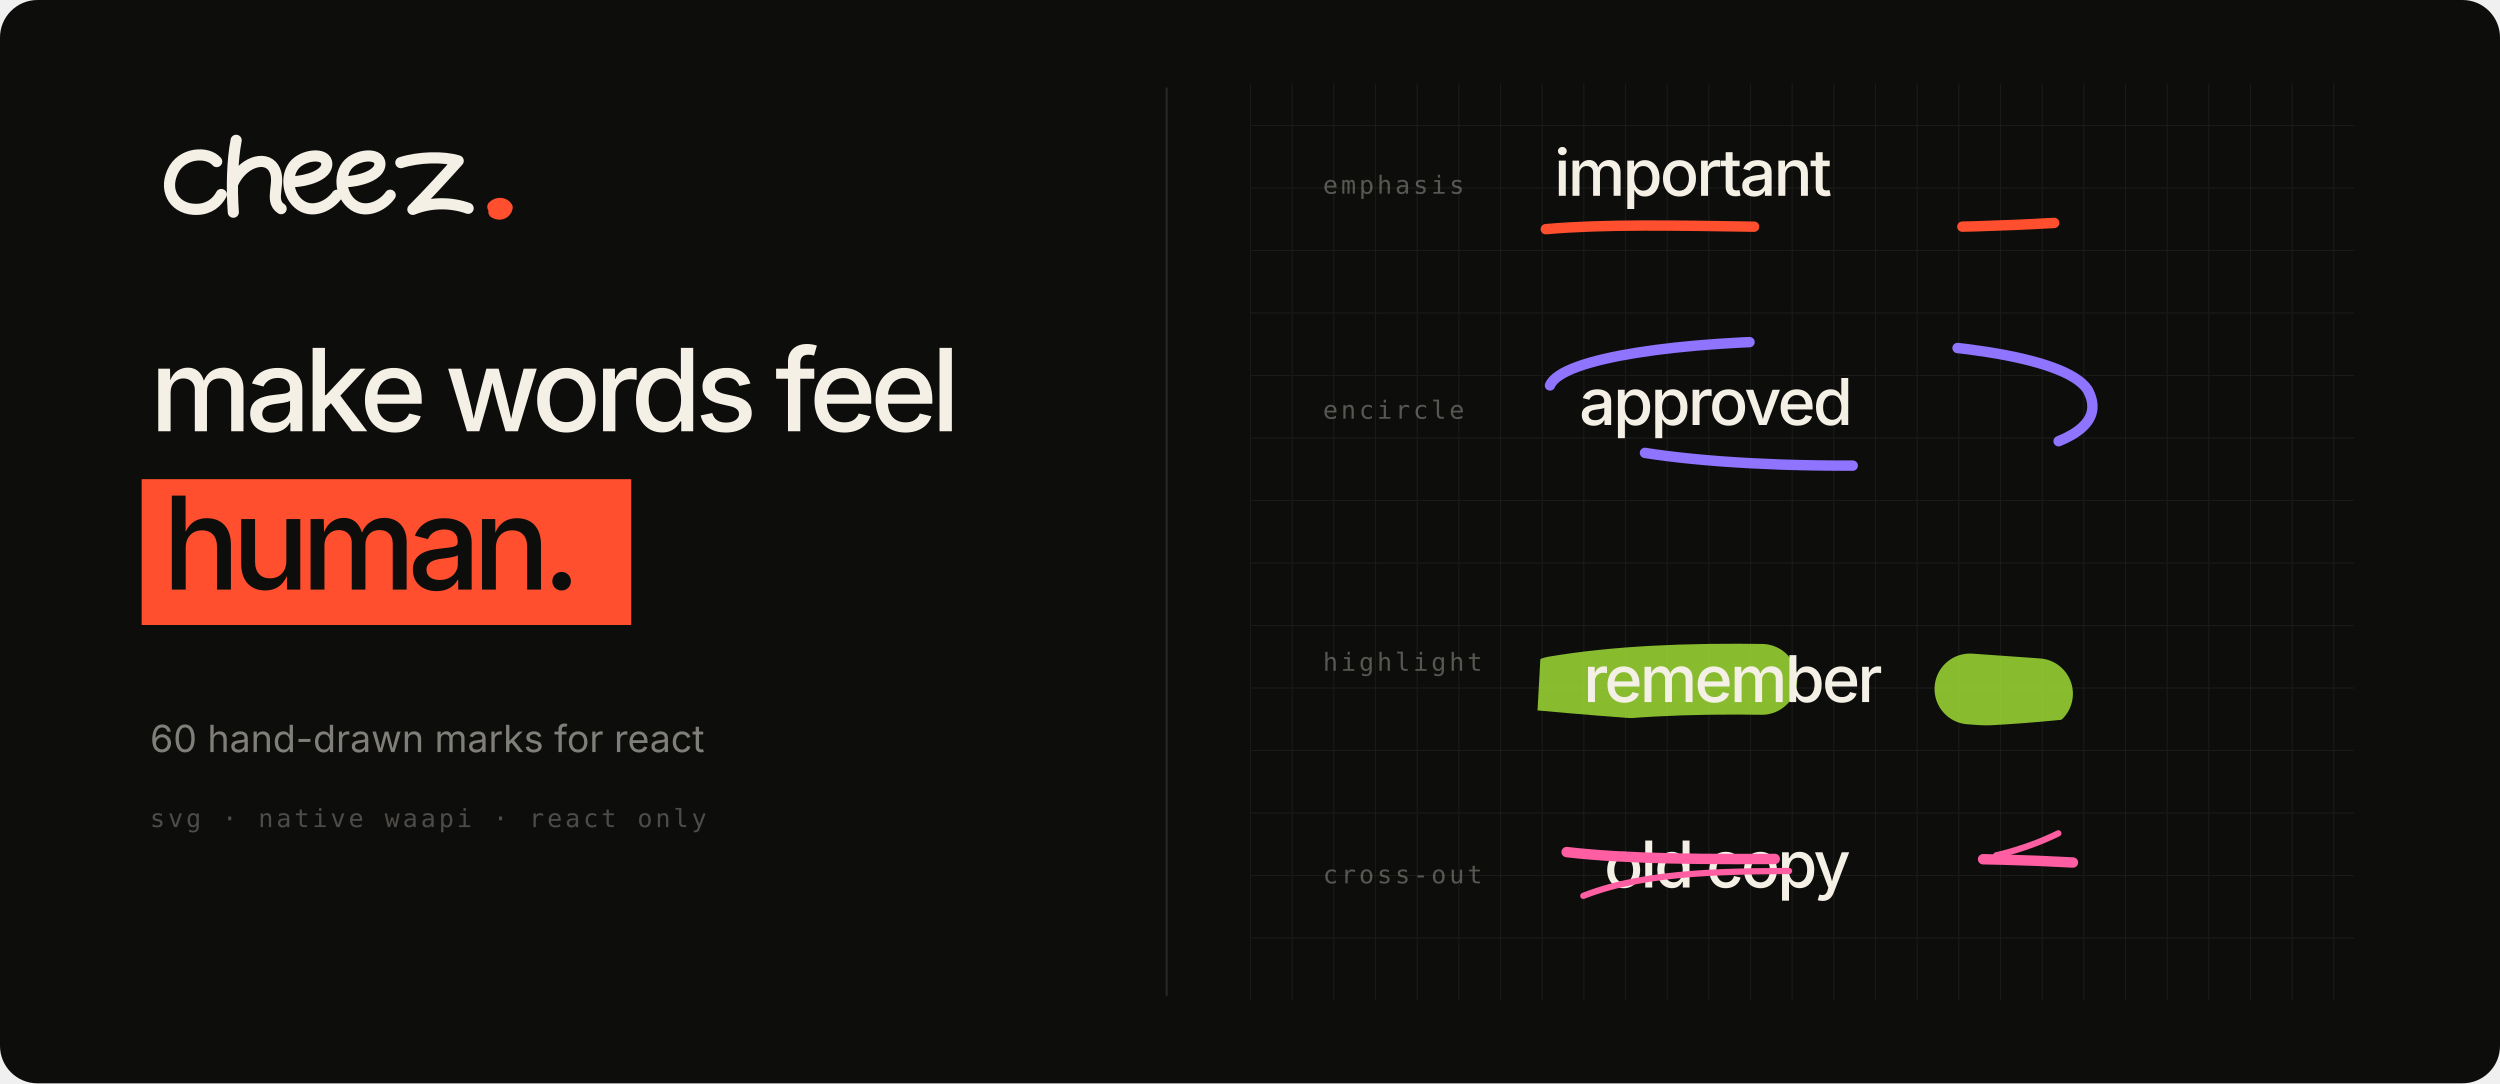
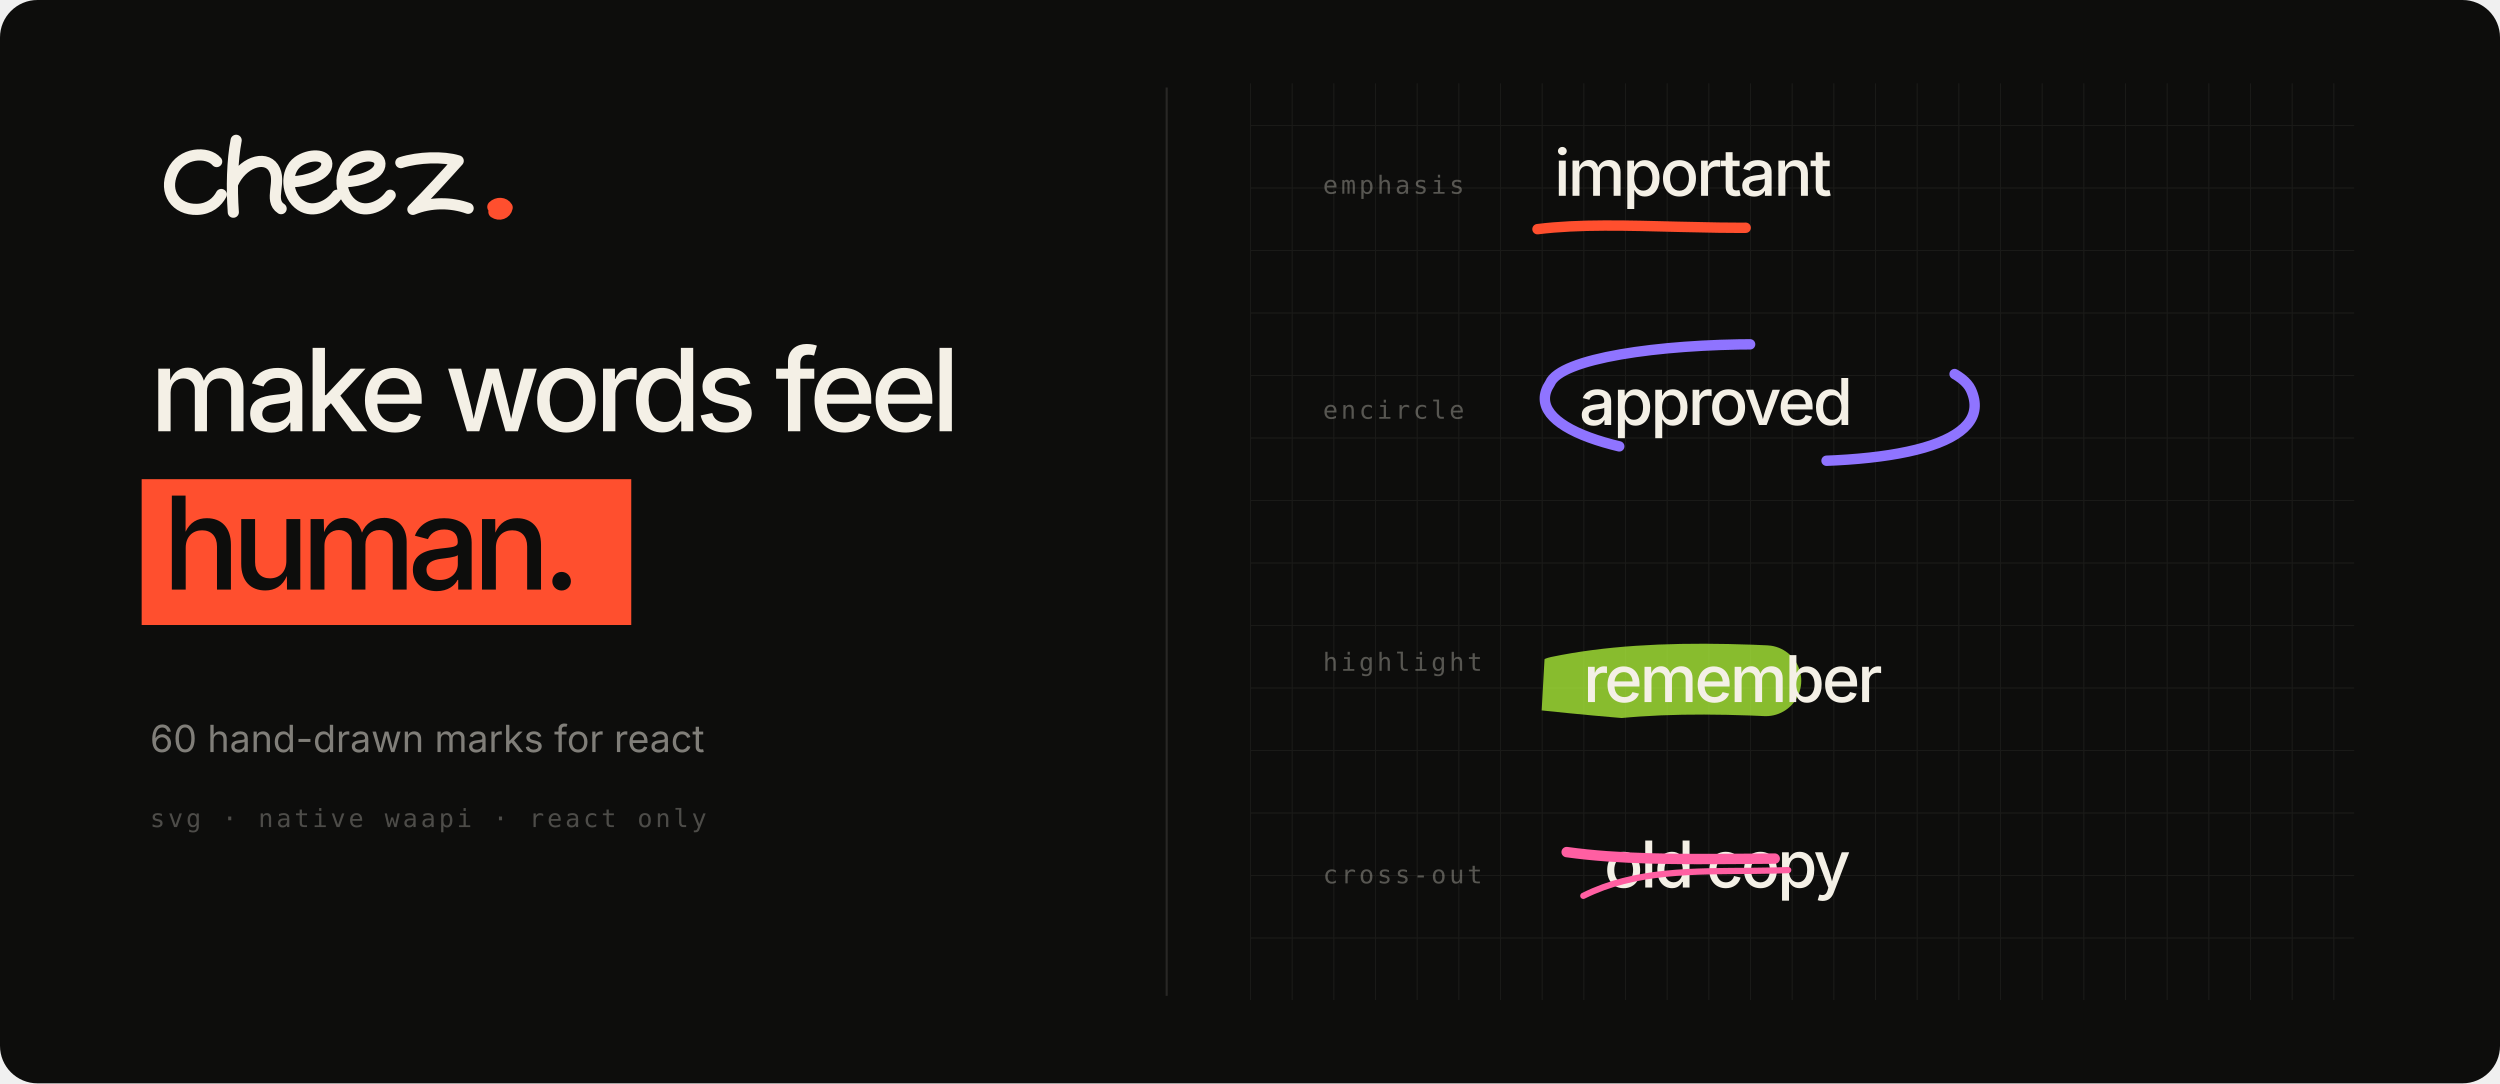
<svg xmlns="http://www.w3.org/2000/svg" viewBox="0 0 1200 520" role="img" aria-labelledby="title description">
  <defs>
    <pattern id="grid" width="20" height="30" patternUnits="userSpaceOnUse">
      <path d="M20 0H0V30" fill="none" stroke="#f4f0e6" stroke-opacity="0.06" />
    </pattern>
    <mask id="highlight-reveal">
      <rect width="1200" height="520" fill="#000" />
-       <path class="animated highlight-reveal" d="M746 332C805 322 883 326 978 333" fill="none" stroke="#fff" stroke-width="34" stroke-linecap="round" pathLength="100">
+       <path class="animated highlight-reveal" d="M748 332C796 322 856 326 930 333" fill="none" stroke="#fff" stroke-width="34" stroke-linecap="round" pathLength="100">
        <animate attributeName="stroke-dashoffset" values="100;100;0;0;100" keyTimes="0;.34;.49;.9;1" dur="6s" repeatCount="indefinite" />
      </path>
-       <path class="reduced" d="M746 332C805 322 883 326 978 333" fill="none" stroke="#fff" stroke-width="34" stroke-linecap="round" />
+       <path class="reduced" d="M748 332C796 322 856 326 930 333" fill="none" stroke="#fff" stroke-width="34" stroke-linecap="round" />
    </mask>
    <style>
      .label { font: 12px ui-monospace, SFMono-Regular, Menlo, monospace; letter-spacing: .12em; text-transform: uppercase; }
      .sample { font: 500 31px Inter, ui-sans-serif, system-ui, sans-serif; letter-spacing: -.04em; }
      .animated { stroke-dasharray: 100; stroke-linecap: round; stroke-linejoin: round; }
      .reduced { display: none; }
      @media (prefers-reduced-motion: reduce) {
        .animated { display: none; }
        .reduced { display: block; }
      }
    </style>
  </defs>
  <rect width="1200" height="520" rx="18" fill="#0d0d0c" />
  <path d="M560 42V478" stroke="#f4f0e6" stroke-opacity="0.12" />
  <g transform="translate(70 58) scale(1.7)" fill="none" stroke-linecap="round" stroke-linejoin="round">
    <path d="M20 11.5C17.5 8.5 10 8.8 7.5 14.5C5 20.2 8.5 25.2 14.5 25C18 24.9 20.2 22.9 21.3 20.8M25.5 5.5C24.4 11.2 24.2 18.8 24.7 25.8M24.5 17.8C27.1 11.8 33.6 9.6 36 13.2C38.6 17.1 34.5 22.4 38.2 24.8M41.2 17.2C45.5 17.1 51.2 15.3 51.1 12.1C51 9.3 46.1 9.3 43 11.5C39.2 14.2 39.6 21.2 43.8 23.9C47.3 26.2 51.9 24 54 21M56.2 17.2C60.5 17.1 66.2 15.3 66.1 12.1C66 9.3 61.1 9.3 58 11.5C54.2 14.2 54.6 21.2 58.8 23.9C62.3 26.2 66.9 24 69 21M72 11.8C77 10.2 84 10 88.2 11.3C84.8 15.1 79.7 20.7 75.4 25C80.5 22.9 86.3 23 91 24.7" stroke="#f4f0e6" stroke-width="3.15" />
    <path d="M98.2 24.3C99.3 23.2 101.1 23.3 101.8 24.5C101.5 26 99.8 26.6 98.5 25.7" stroke="#ff4f2e" stroke-width="3.6" />
  </g>
  <text x="72" y="207" fill="#f4f0e6" font-family="Inter, ui-sans-serif, system-ui, sans-serif" font-size="55" font-weight="520" letter-spacing="-3">make words feel</text>
  <rect x="68" y="230" width="235" height="70" fill="#ff4f2e" />
  <text x="78" y="283" fill="#0d0d0c" font-family="Inter, ui-sans-serif, system-ui, sans-serif" font-size="62" font-weight="520" letter-spacing="-4">human.</text>
  <text x="72" y="361" fill="#f4f0e6" fill-opacity="0.5" font-family="Inter, ui-sans-serif, system-ui, sans-serif" font-size="18">60 hand-drawn marks for react</text>
  <text x="72" y="397" fill="#f4f0e6" fill-opacity="0.28" class="label">svg · native waapi · react only</text>
  <rect x="600" y="40" width="530" height="440" fill="url(#grid)" />
  <g>
    <text x="635" y="93" fill="#f4f0e6" fill-opacity="0.32" class="label">emphasis</text>
    <text x="746" y="94" fill="#f4f0e6" class="sample">important</text>
-     <path class="animated" d="M742 110C798 105 882 113 986 107" fill="none" stroke="#ff4f2e" stroke-width="5" pathLength="100">
+     <path class="animated" d="M738 110C778 105 830 113 886 107" fill="none" stroke="#ff4f2e" stroke-width="5" pathLength="100">
      <animate attributeName="stroke-dashoffset" values="100;100;0;0;100" keyTimes="0;.04;.17;.9;1" dur="6s" repeatCount="indefinite" />
    </path>
-     <path class="reduced" d="M742 110C798 105 882 113 986 107" fill="none" stroke="#ff4f2e" stroke-width="5" stroke-linecap="round" />
+     <path class="reduced" d="M738 110C778 105 830 113 886 107" fill="none" stroke="#ff4f2e" stroke-width="5" stroke-linecap="round" />
  </g>
  <g>
    <text x="635" y="201" fill="#f4f0e6" fill-opacity="0.32" class="label">encircle</text>
    <text x="758" y="204" fill="#f4f0e6" class="sample">approved</text>
-     <path class="animated" d="M744 185C755 158 980 154 1002 187C1018 216 951 226 855 223C772 220 726 207 744 185Z" fill="none" stroke="#8f74ff" stroke-width="5" pathLength="100">
+     <path class="animated" d="M744 184C754 160 932 157 946 187C958 213 910 224 838 221C777 220 730 205 744 184Z" fill="none" stroke="#8f74ff" stroke-width="5" pathLength="100">
      <animate attributeName="stroke-dashoffset" values="100;100;0;0;100" keyTimes="0;.18;.34;.9;1" dur="6s" repeatCount="indefinite" />
    </path>
-     <path class="reduced" d="M744 185C755 158 980 154 1002 187C1018 216 951 226 855 223C772 220 726 207 744 185Z" fill="none" stroke="#8f74ff" stroke-width="5" stroke-linecap="round" />
+     <path class="reduced" d="M744 184C754 160 932 157 946 187C958 213 910 224 838 221C777 220 730 205 744 184Z" fill="none" stroke="#8f74ff" stroke-width="5" stroke-linecap="round" />
  </g>
  <g>
    <text x="635" y="322" fill="#f4f0e6" fill-opacity="0.32" class="label">highlight</text>
-     <path d="M740 305C802 294 915 299 1000 310L994 345C913 354 814 348 738 341Z" fill="#b7ff3c" fill-opacity="0.72" mask="url(#highlight-reveal)" />
+     <path d="M742 305C790 295 870 299 948 310L944 345C874 352 806 348 740 341Z" fill="#b7ff3c" fill-opacity="0.72" mask="url(#highlight-reveal)" />
    <text x="760" y="337" fill="#f4f0e6" class="sample">remember</text>
  </g>
  <g>
    <text x="635" y="424" fill="#f4f0e6" fill-opacity="0.32" class="label">cross-out</text>
    <text x="770" y="426" fill="#f4f0e6" class="sample">old copy</text>
-     <path class="animated" d="M752 409C812 416 905 409 995 414" fill="none" stroke="#ff5fa2" stroke-width="5" pathLength="100">
+     <path class="animated" d="M752 409C802 416 866 409 935 414" fill="none" stroke="#ff5fa2" stroke-width="5" pathLength="100">
      <animate attributeName="stroke-dashoffset" values="100;100;0;0;100" keyTimes="0;.5;.63;.9;1" dur="6s" repeatCount="indefinite" />
    </path>
-     <path class="animated" d="M760 430C824 405 921 433 988 400" fill="none" stroke="#ff5fa2" stroke-width="3" pathLength="100">
+     <path class="animated" d="M760 430C810 405 872 433 928 400" fill="none" stroke="#ff5fa2" stroke-width="3" pathLength="100">
      <animate attributeName="stroke-dashoffset" values="100;100;0;0;100" keyTimes="0;.57;.7;.9;1" dur="6s" repeatCount="indefinite" />
    </path>
    <g class="reduced" fill="none" stroke="#ff5fa2" stroke-linecap="round">
-       <path d="M752 409C812 416 905 409 995 414" stroke-width="5" />
-       <path d="M760 430C824 405 921 433 988 400" stroke-width="3" />
+       <path d="M752 409C802 416 866 409 935 414" stroke-width="5" />
+       <path d="M760 430C810 405 872 433 928 400" stroke-width="3" />
    </g>
  </g>
</svg>
